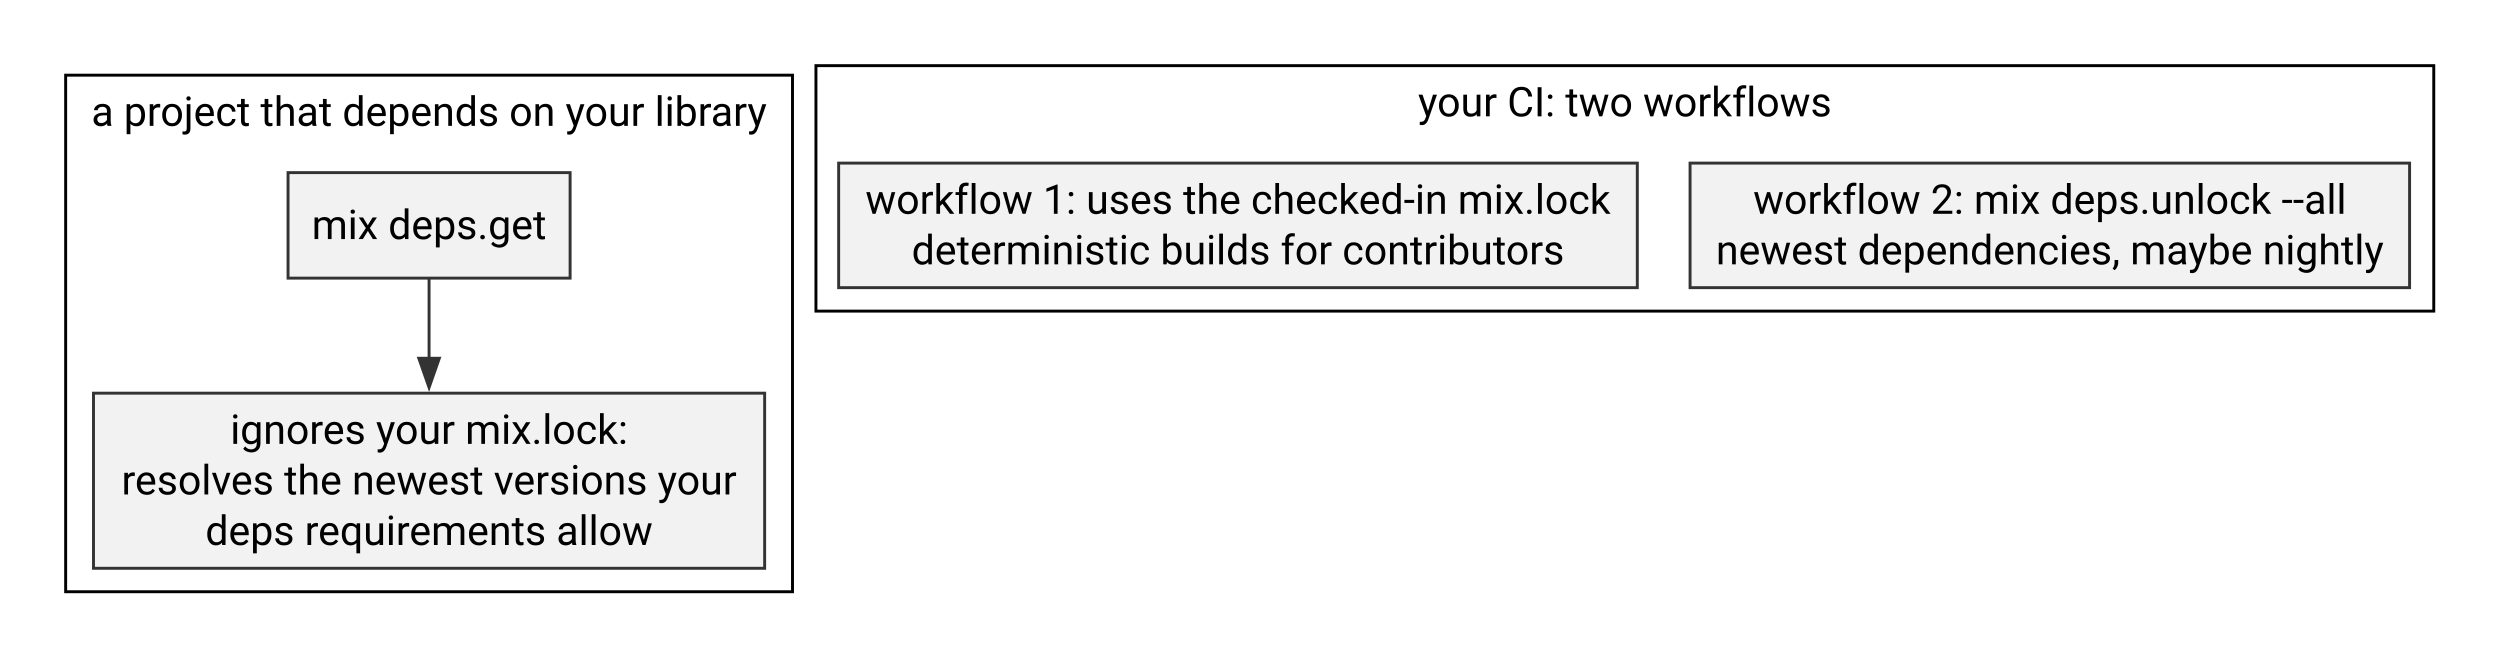
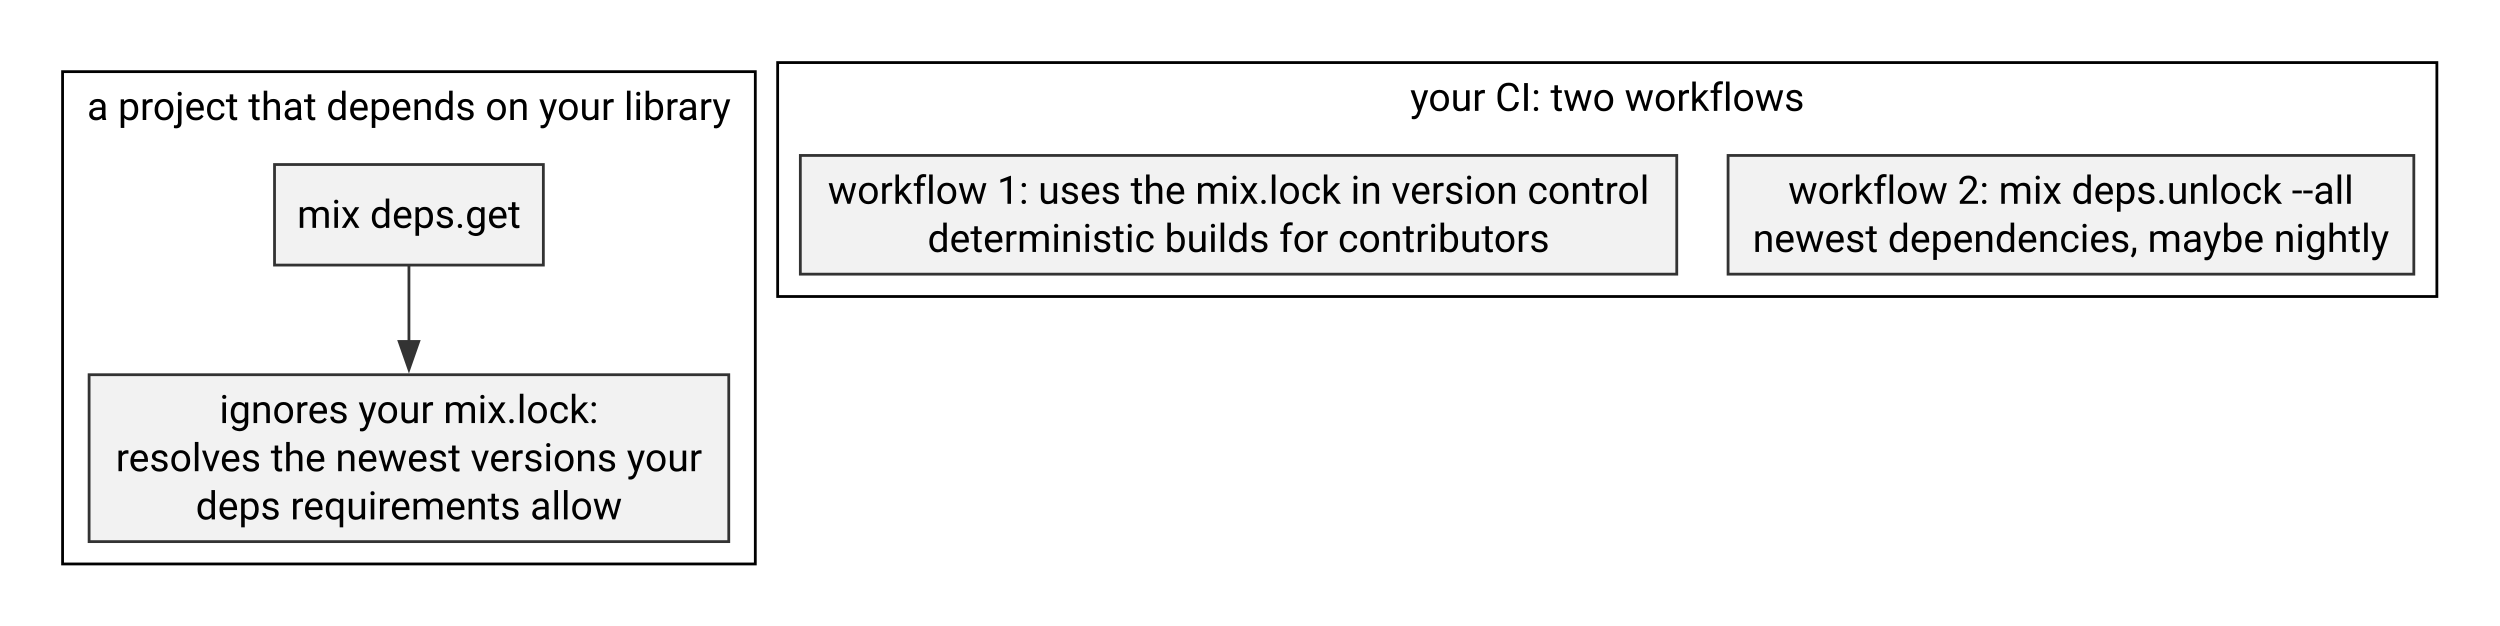
- <svg xmlns="http://www.w3.org/2000/svg" width="853pt" height="224pt" viewBox="0.00 0.00 853.00 224.00">
+ <svg xmlns="http://www.w3.org/2000/svg" width="895pt" height="224pt" viewBox="0.00 0.00 895.00 224.00">
  <g id="graph0" class="graph" transform="scale(1 1) rotate(0) translate(14.4 209.9)">
    <g id="clust1" class="cluster">
      <polygon fill="none" stroke="black" points="8,-8 8,-184.25 256,-184.25 256,-8 8,-8" />
      <text xml:space="preserve" text-anchor="middle" x="132" y="-166.95" font-family="Roboto" font-size="14.00">a project that depends on your library</text>
    </g>
    <g id="clust2" class="cluster">
-       <polygon fill="none" stroke="black" points="264,-103.75 264,-187.5 816,-187.5 816,-103.75 264,-103.75" />
-       <text xml:space="preserve" text-anchor="middle" x="540" y="-170.2" font-family="Roboto" font-size="14.00">your CI: two workflows</text>
+       <polygon fill="none" stroke="black" points="264,-103.75 264,-187.5 858,-187.5 858,-103.75 264,-103.75" />
+       <text xml:space="preserve" text-anchor="middle" x="561" y="-170.2" font-family="Roboto" font-size="14.00">your CI: two workflows</text>
    </g>
    <g id="node1" class="node">
      <polygon fill="#f2f2f2" stroke="#333333" points="180.12,-151 83.88,-151 83.88,-115 180.12,-115 180.12,-151" />
      <text xml:space="preserve" text-anchor="middle" x="132" y="-128.32" font-family="Roboto" font-size="14.00">mix deps.get</text>
    </g>
    <g id="node2" class="node">
      <polygon fill="#f2f2f2" stroke="#333333" points="246.5,-75.75 17.5,-75.75 17.5,-16 246.5,-16 246.5,-75.75" />
      <text xml:space="preserve" text-anchor="middle" x="132" y="-58.45" font-family="Roboto" font-size="14.00">ignores your mix.lock:</text>
      <text xml:space="preserve" text-anchor="middle" x="132" y="-41.2" font-family="Roboto" font-size="14.00">resolves the newest versions your</text>
      <text xml:space="preserve" text-anchor="middle" x="132" y="-23.95" font-family="Roboto" font-size="14.00">deps requirements allow</text>
    </g>
    <g id="edge1" class="edge">
      <path fill="none" stroke="#333333" d="M132,-114.77C132,-106.9 132,-97.2 132,-87.63" />
      <polygon fill="#333333" stroke="#333333" points="135.5,-87.66 132,-77.66 128.5,-87.66 135.5,-87.66" />
    </g>
    <g id="node3" class="node hl">
-       <polygon fill="#f2f2f2" stroke="#333333" points="544.25,-154.25 271.75,-154.25 271.75,-111.75 544.25,-111.75 544.25,-154.25" />
-       <text xml:space="preserve" text-anchor="middle" x="408" y="-136.95" font-family="Roboto" font-size="14.00">workflow 1: uses the checked-in mix.lock</text>
-       <text xml:space="preserve" text-anchor="middle" x="408" y="-119.7" font-family="Roboto" font-size="14.00">deterministic builds for contributors</text>
+       <polygon fill="#f2f2f2" stroke="#333333" points="585.88,-154.25 272.12,-154.25 272.12,-111.75 585.88,-111.75 585.88,-154.25" />
+       <text xml:space="preserve" text-anchor="middle" x="429" y="-136.95" font-family="Roboto" font-size="14.00">workflow 1: uses the mix.lock in version control</text>
+       <text xml:space="preserve" text-anchor="middle" x="429" y="-119.7" font-family="Roboto" font-size="14.00">deterministic builds for contributors</text>
    </g>
    <g id="node4" class="node hl">
-       <polygon fill="#f2f2f2" stroke="#333333" points="807.75,-154.25 562.25,-154.25 562.25,-111.75 807.75,-111.75 807.75,-154.25" />
-       <text xml:space="preserve" text-anchor="middle" x="685" y="-136.95" font-family="Roboto" font-size="14.00">workflow 2: mix deps.unlock --all</text>
-       <text xml:space="preserve" text-anchor="middle" x="685" y="-119.7" font-family="Roboto" font-size="14.00">newest dependencies, maybe nightly</text>
+       <polygon fill="#f2f2f2" stroke="#333333" points="849.75,-154.25 604.25,-154.25 604.25,-111.75 849.75,-111.75 849.75,-154.25" />
+       <text xml:space="preserve" text-anchor="middle" x="727" y="-136.95" font-family="Roboto" font-size="14.00">workflow 2: mix deps.unlock --all</text>
+       <text xml:space="preserve" text-anchor="middle" x="727" y="-119.7" font-family="Roboto" font-size="14.00">newest dependencies, maybe nightly</text>
    </g>
  </g>
</svg>
